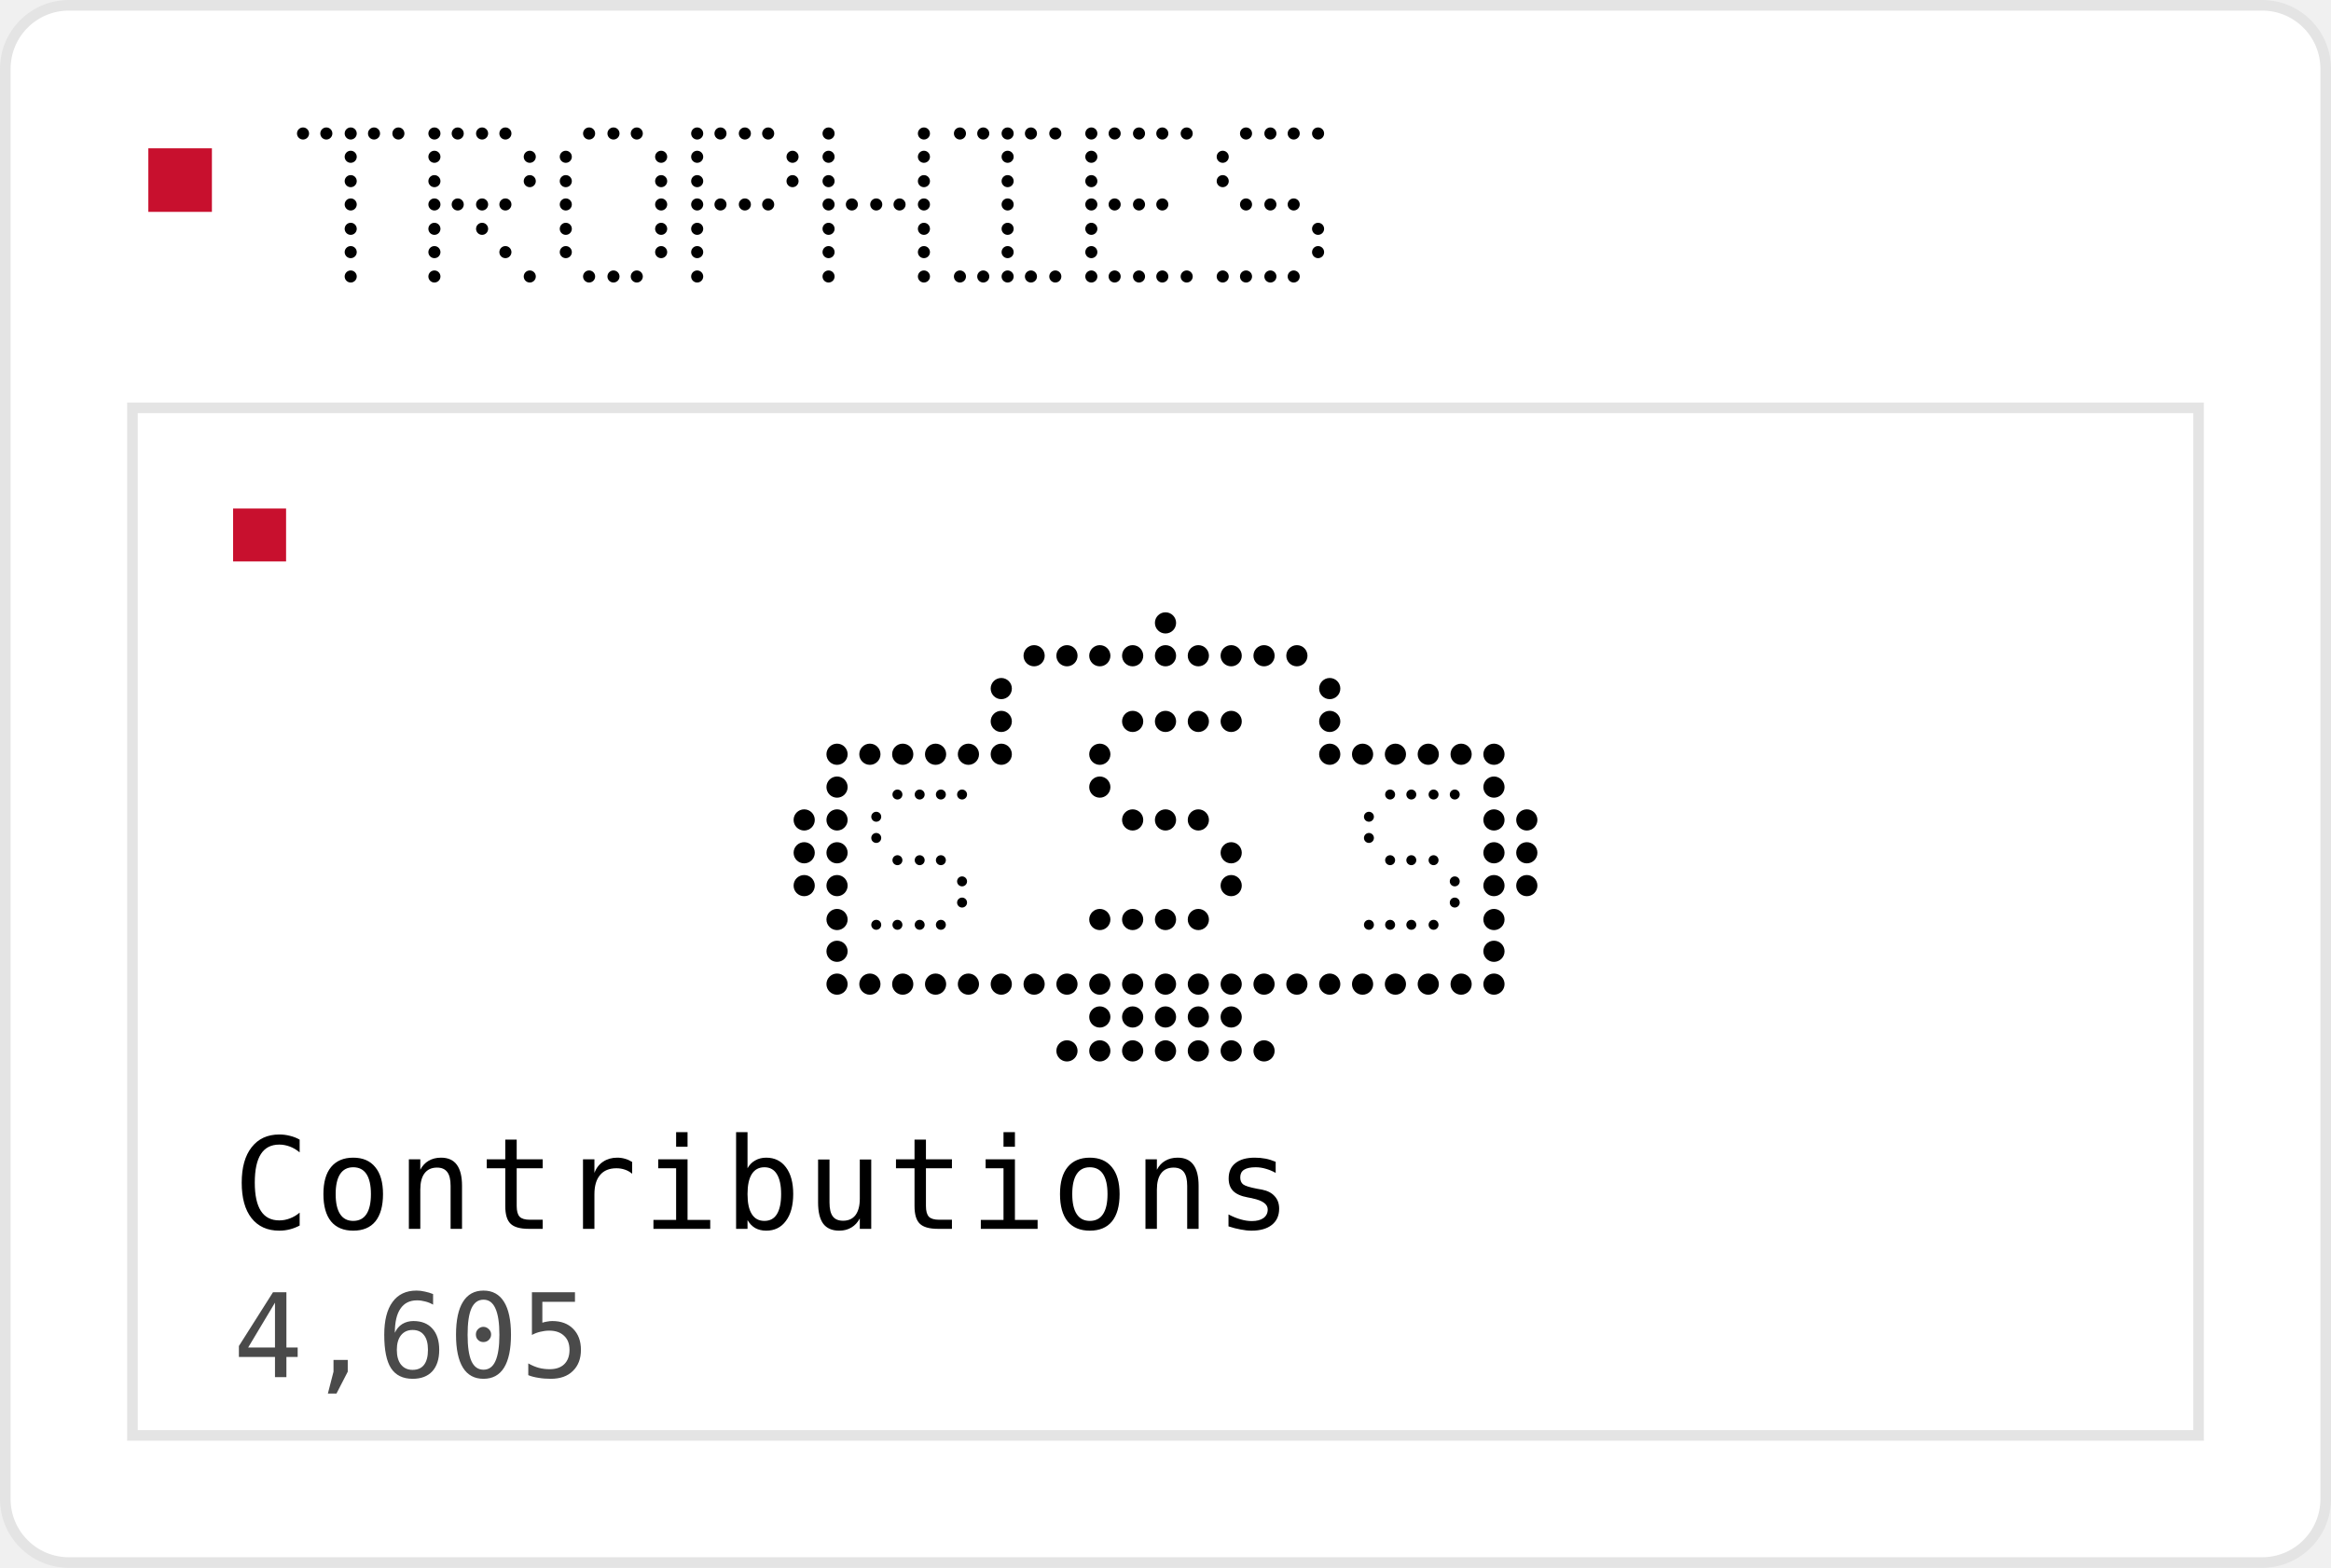
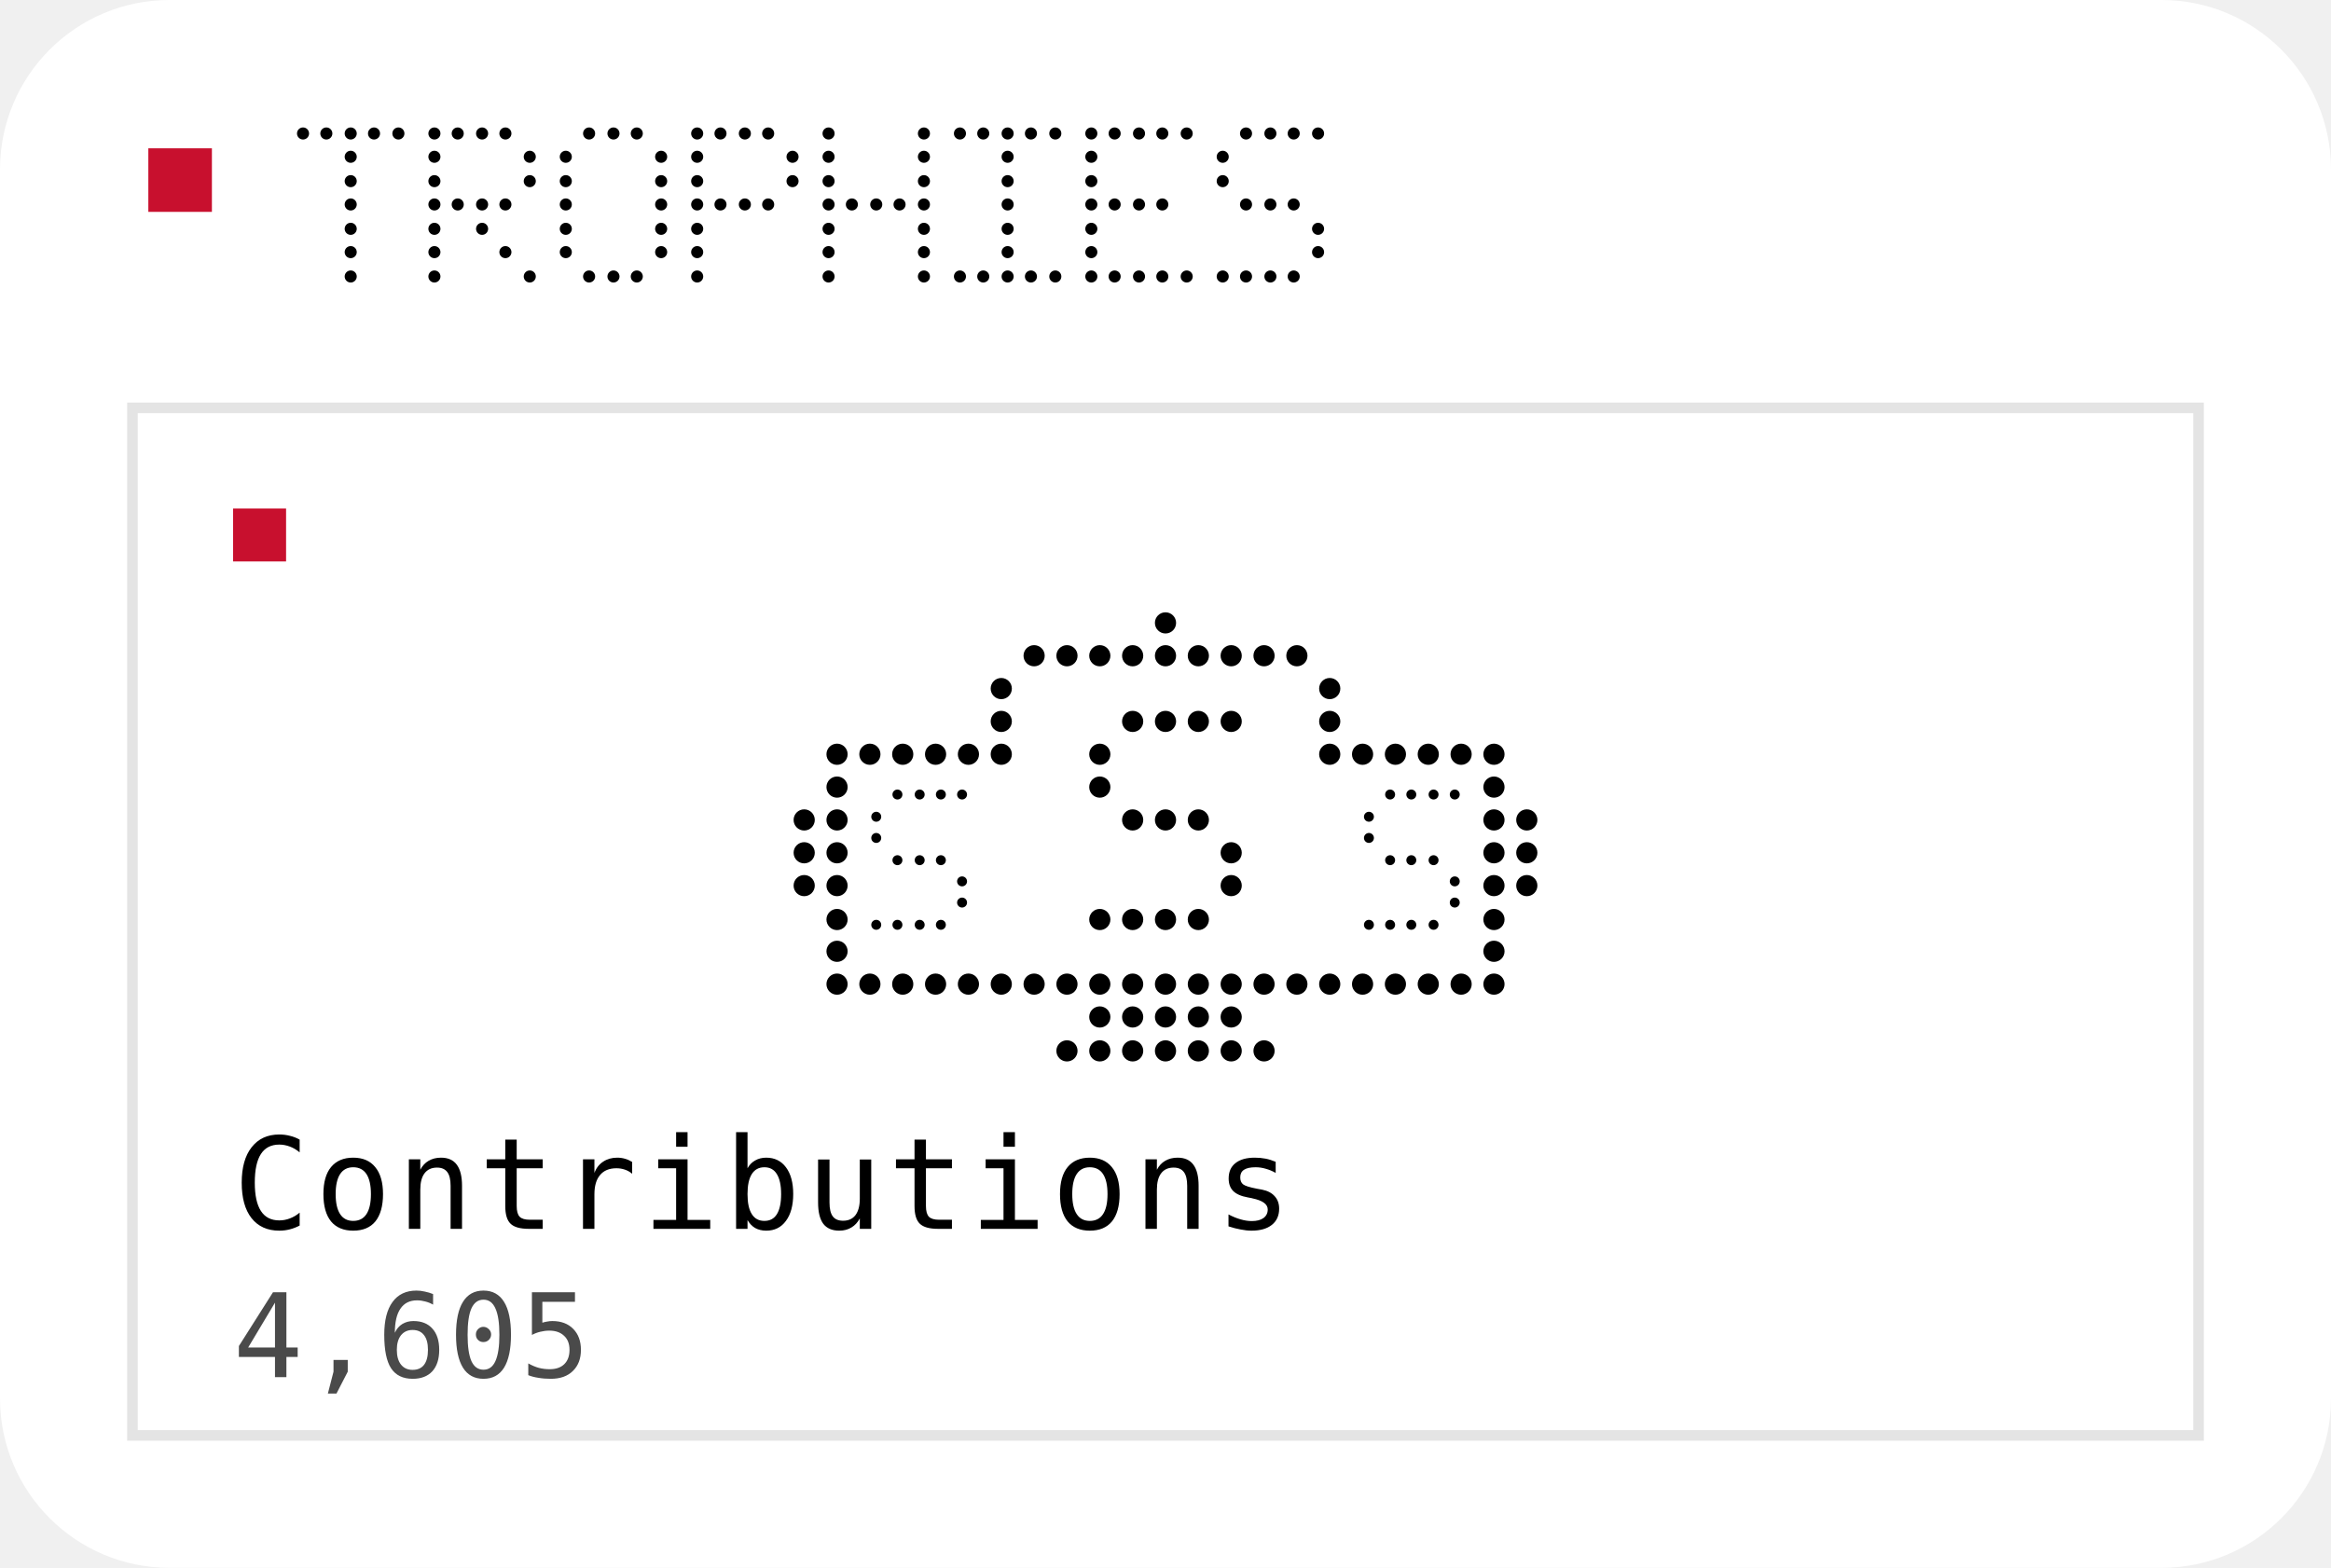
<svg xmlns="http://www.w3.org/2000/svg" width="220" height="148" viewBox="0 0 220 148" role="img">
-   <rect x="0.5" y="0.5" width="219" height="147" rx="6" fill="#FFFFFF" stroke="#E4E4E4" stroke-width="1" />
+   <rect width="220" height="148" rx="16" fill="#FFFFFF" />
  <rect x="14" y="14" width="6" height="6" fill="#C8102E" />
  <circle cx="28.6" cy="12.6" r="0.57" fill="#000000" />
  <circle cx="30.8" cy="12.6" r="0.57" fill="#000000" />
  <circle cx="33.1" cy="12.6" r="0.57" fill="#000000" />
  <circle cx="35.3" cy="12.6" r="0.57" fill="#000000" />
  <circle cx="37.6" cy="12.6" r="0.57" fill="#000000" />
  <circle cx="33.1" cy="14.8" r="0.57" fill="#000000" />
  <circle cx="33.1" cy="17.1" r="0.57" fill="#000000" />
  <circle cx="33.1" cy="19.3" r="0.57" fill="#000000" />
  <circle cx="33.1" cy="21.6" r="0.57" fill="#000000" />
  <circle cx="33.1" cy="23.8" r="0.57" fill="#000000" />
  <circle cx="33.1" cy="26.1" r="0.57" fill="#000000" />
  <circle cx="41.0" cy="12.6" r="0.57" fill="#000000" />
  <circle cx="43.2" cy="12.6" r="0.57" fill="#000000" />
  <circle cx="45.5" cy="12.6" r="0.57" fill="#000000" />
  <circle cx="47.7" cy="12.6" r="0.57" fill="#000000" />
  <circle cx="41.0" cy="14.8" r="0.57" fill="#000000" />
  <circle cx="50.0" cy="14.8" r="0.57" fill="#000000" />
  <circle cx="41.0" cy="17.1" r="0.57" fill="#000000" />
  <circle cx="50.0" cy="17.1" r="0.57" fill="#000000" />
  <circle cx="41.0" cy="19.3" r="0.57" fill="#000000" />
  <circle cx="43.2" cy="19.3" r="0.57" fill="#000000" />
  <circle cx="45.5" cy="19.3" r="0.57" fill="#000000" />
  <circle cx="47.7" cy="19.3" r="0.57" fill="#000000" />
  <circle cx="41.0" cy="21.6" r="0.57" fill="#000000" />
  <circle cx="45.5" cy="21.6" r="0.57" fill="#000000" />
  <circle cx="41.0" cy="23.8" r="0.57" fill="#000000" />
  <circle cx="47.7" cy="23.8" r="0.57" fill="#000000" />
  <circle cx="41.0" cy="26.1" r="0.57" fill="#000000" />
  <circle cx="50.0" cy="26.1" r="0.57" fill="#000000" />
  <circle cx="55.6" cy="12.6" r="0.57" fill="#000000" />
  <circle cx="57.9" cy="12.6" r="0.57" fill="#000000" />
  <circle cx="60.1" cy="12.6" r="0.57" fill="#000000" />
  <circle cx="53.4" cy="14.8" r="0.57" fill="#000000" />
  <circle cx="62.4" cy="14.8" r="0.57" fill="#000000" />
  <circle cx="53.4" cy="17.1" r="0.57" fill="#000000" />
  <circle cx="62.4" cy="17.1" r="0.57" fill="#000000" />
  <circle cx="53.4" cy="19.3" r="0.57" fill="#000000" />
  <circle cx="62.4" cy="19.3" r="0.57" fill="#000000" />
  <circle cx="53.4" cy="21.6" r="0.57" fill="#000000" />
  <circle cx="62.4" cy="21.6" r="0.57" fill="#000000" />
  <circle cx="53.4" cy="23.8" r="0.57" fill="#000000" />
  <circle cx="62.4" cy="23.8" r="0.57" fill="#000000" />
  <circle cx="55.6" cy="26.1" r="0.57" fill="#000000" />
  <circle cx="57.9" cy="26.1" r="0.57" fill="#000000" />
  <circle cx="60.1" cy="26.1" r="0.57" fill="#000000" />
  <circle cx="65.8" cy="12.6" r="0.57" fill="#000000" />
  <circle cx="68.0" cy="12.6" r="0.57" fill="#000000" />
  <circle cx="70.3" cy="12.6" r="0.57" fill="#000000" />
  <circle cx="72.5" cy="12.6" r="0.57" fill="#000000" />
  <circle cx="65.8" cy="14.8" r="0.57" fill="#000000" />
  <circle cx="74.8" cy="14.8" r="0.57" fill="#000000" />
  <circle cx="65.8" cy="17.1" r="0.57" fill="#000000" />
  <circle cx="74.8" cy="17.1" r="0.57" fill="#000000" />
  <circle cx="65.8" cy="19.3" r="0.57" fill="#000000" />
  <circle cx="68.0" cy="19.3" r="0.57" fill="#000000" />
  <circle cx="70.3" cy="19.3" r="0.57" fill="#000000" />
  <circle cx="72.5" cy="19.3" r="0.57" fill="#000000" />
  <circle cx="65.8" cy="21.6" r="0.57" fill="#000000" />
  <circle cx="65.8" cy="23.8" r="0.57" fill="#000000" />
  <circle cx="65.8" cy="26.1" r="0.57" fill="#000000" />
  <circle cx="78.2" cy="12.6" r="0.57" fill="#000000" />
  <circle cx="87.2" cy="12.6" r="0.57" fill="#000000" />
  <circle cx="78.2" cy="14.8" r="0.57" fill="#000000" />
  <circle cx="87.2" cy="14.8" r="0.57" fill="#000000" />
  <circle cx="78.2" cy="17.1" r="0.57" fill="#000000" />
  <circle cx="87.2" cy="17.1" r="0.57" fill="#000000" />
  <circle cx="78.2" cy="19.3" r="0.57" fill="#000000" />
  <circle cx="80.4" cy="19.3" r="0.57" fill="#000000" />
  <circle cx="82.7" cy="19.3" r="0.57" fill="#000000" />
  <circle cx="84.9" cy="19.3" r="0.57" fill="#000000" />
  <circle cx="87.2" cy="19.3" r="0.57" fill="#000000" />
  <circle cx="78.2" cy="21.6" r="0.57" fill="#000000" />
  <circle cx="87.2" cy="21.6" r="0.57" fill="#000000" />
  <circle cx="78.2" cy="23.8" r="0.57" fill="#000000" />
  <circle cx="87.2" cy="23.8" r="0.57" fill="#000000" />
  <circle cx="78.2" cy="26.1" r="0.57" fill="#000000" />
  <circle cx="87.2" cy="26.1" r="0.57" fill="#000000" />
  <circle cx="90.6" cy="12.6" r="0.57" fill="#000000" />
  <circle cx="92.8" cy="12.6" r="0.57" fill="#000000" />
  <circle cx="95.1" cy="12.6" r="0.57" fill="#000000" />
  <circle cx="97.3" cy="12.6" r="0.57" fill="#000000" />
  <circle cx="99.6" cy="12.6" r="0.57" fill="#000000" />
  <circle cx="95.1" cy="14.8" r="0.57" fill="#000000" />
  <circle cx="95.1" cy="17.1" r="0.57" fill="#000000" />
  <circle cx="95.1" cy="19.3" r="0.57" fill="#000000" />
  <circle cx="95.1" cy="21.6" r="0.57" fill="#000000" />
  <circle cx="95.1" cy="23.8" r="0.57" fill="#000000" />
  <circle cx="90.6" cy="26.1" r="0.57" fill="#000000" />
  <circle cx="92.8" cy="26.1" r="0.57" fill="#000000" />
  <circle cx="95.1" cy="26.1" r="0.57" fill="#000000" />
  <circle cx="97.3" cy="26.1" r="0.57" fill="#000000" />
  <circle cx="99.6" cy="26.1" r="0.57" fill="#000000" />
  <circle cx="103.0" cy="12.6" r="0.57" fill="#000000" />
  <circle cx="105.2" cy="12.6" r="0.57" fill="#000000" />
  <circle cx="107.5" cy="12.6" r="0.57" fill="#000000" />
  <circle cx="109.7" cy="12.6" r="0.57" fill="#000000" />
  <circle cx="112.0" cy="12.6" r="0.57" fill="#000000" />
  <circle cx="103.0" cy="14.8" r="0.57" fill="#000000" />
  <circle cx="103.0" cy="17.1" r="0.57" fill="#000000" />
  <circle cx="103.0" cy="19.3" r="0.57" fill="#000000" />
  <circle cx="105.2" cy="19.3" r="0.57" fill="#000000" />
  <circle cx="107.5" cy="19.3" r="0.57" fill="#000000" />
  <circle cx="109.7" cy="19.3" r="0.57" fill="#000000" />
  <circle cx="103.0" cy="21.6" r="0.57" fill="#000000" />
  <circle cx="103.0" cy="23.8" r="0.57" fill="#000000" />
  <circle cx="103.0" cy="26.1" r="0.57" fill="#000000" />
  <circle cx="105.2" cy="26.1" r="0.57" fill="#000000" />
  <circle cx="107.5" cy="26.1" r="0.57" fill="#000000" />
  <circle cx="109.7" cy="26.1" r="0.57" fill="#000000" />
  <circle cx="112.0" cy="26.1" r="0.57" fill="#000000" />
  <circle cx="117.6" cy="12.6" r="0.57" fill="#000000" />
  <circle cx="119.9" cy="12.6" r="0.57" fill="#000000" />
  <circle cx="122.1" cy="12.6" r="0.57" fill="#000000" />
  <circle cx="124.4" cy="12.6" r="0.57" fill="#000000" />
  <circle cx="115.4" cy="14.8" r="0.57" fill="#000000" />
  <circle cx="115.4" cy="17.1" r="0.57" fill="#000000" />
  <circle cx="117.6" cy="19.3" r="0.57" fill="#000000" />
  <circle cx="119.9" cy="19.3" r="0.57" fill="#000000" />
  <circle cx="122.1" cy="19.3" r="0.57" fill="#000000" />
  <circle cx="124.4" cy="21.6" r="0.57" fill="#000000" />
  <circle cx="124.4" cy="23.8" r="0.57" fill="#000000" />
  <circle cx="115.4" cy="26.1" r="0.57" fill="#000000" />
  <circle cx="117.6" cy="26.1" r="0.57" fill="#000000" />
  <circle cx="119.9" cy="26.1" r="0.57" fill="#000000" />
  <circle cx="122.1" cy="26.1" r="0.57" fill="#000000" />
  <rect x="12.5" y="38.5" width="195.0" height="97.0" fill="none" stroke="#E4E4E4" />
  <rect x="22.0" y="48.0" width="5" height="5" fill="#C8102E" />
  <circle cx="110.0" cy="58.8" r="1.00" fill="#000000" />
  <circle cx="97.6" cy="61.9" r="1.00" fill="#000000" />
  <circle cx="100.7" cy="61.9" r="1.00" fill="#000000" />
  <circle cx="103.8" cy="61.9" r="1.00" fill="#000000" />
  <circle cx="106.9" cy="61.9" r="1.00" fill="#000000" />
  <circle cx="110.0" cy="61.9" r="1.00" fill="#000000" />
  <circle cx="113.1" cy="61.9" r="1.00" fill="#000000" />
  <circle cx="116.2" cy="61.9" r="1.00" fill="#000000" />
  <circle cx="119.3" cy="61.9" r="1.00" fill="#000000" />
  <circle cx="122.4" cy="61.9" r="1.00" fill="#000000" />
  <circle cx="94.5" cy="65.0" r="1.00" fill="#000000" />
  <circle cx="125.5" cy="65.0" r="1.00" fill="#000000" />
  <circle cx="94.5" cy="68.1" r="1.00" fill="#000000" />
  <circle cx="125.5" cy="68.1" r="1.00" fill="#000000" />
  <circle cx="94.5" cy="71.2" r="1.00" fill="#000000" />
  <circle cx="125.5" cy="71.2" r="1.00" fill="#000000" />
  <circle cx="82.1" cy="71.2" r="1.00" fill="#000000" />
  <circle cx="85.2" cy="71.2" r="1.00" fill="#000000" />
  <circle cx="88.3" cy="71.2" r="1.00" fill="#000000" />
  <circle cx="91.4" cy="71.2" r="1.00" fill="#000000" />
  <circle cx="79.0" cy="71.2" r="1.00" fill="#000000" />
  <circle cx="128.6" cy="71.2" r="1.00" fill="#000000" />
  <circle cx="131.7" cy="71.2" r="1.00" fill="#000000" />
  <circle cx="134.8" cy="71.2" r="1.00" fill="#000000" />
  <circle cx="137.9" cy="71.2" r="1.00" fill="#000000" />
  <circle cx="141.0" cy="71.2" r="1.00" fill="#000000" />
  <circle cx="79.0" cy="74.3" r="1.00" fill="#000000" />
  <circle cx="141.0" cy="74.3" r="1.00" fill="#000000" />
  <circle cx="79.0" cy="77.4" r="1.00" fill="#000000" />
  <circle cx="141.0" cy="77.4" r="1.00" fill="#000000" />
  <circle cx="79.0" cy="80.5" r="1.00" fill="#000000" />
  <circle cx="141.0" cy="80.5" r="1.00" fill="#000000" />
  <circle cx="79.0" cy="83.6" r="1.00" fill="#000000" />
  <circle cx="141.0" cy="83.6" r="1.00" fill="#000000" />
  <circle cx="79.0" cy="86.8" r="1.00" fill="#000000" />
  <circle cx="141.0" cy="86.8" r="1.00" fill="#000000" />
  <circle cx="79.0" cy="89.8" r="1.00" fill="#000000" />
  <circle cx="141.0" cy="89.8" r="1.00" fill="#000000" />
  <circle cx="75.9" cy="77.4" r="1.00" fill="#000000" />
  <circle cx="75.9" cy="80.5" r="1.00" fill="#000000" />
  <circle cx="75.9" cy="83.6" r="1.00" fill="#000000" />
  <circle cx="144.1" cy="77.4" r="1.00" fill="#000000" />
  <circle cx="144.1" cy="80.5" r="1.00" fill="#000000" />
  <circle cx="144.1" cy="83.6" r="1.00" fill="#000000" />
  <circle cx="79.0" cy="92.9" r="1.00" fill="#000000" />
  <circle cx="82.1" cy="92.9" r="1.00" fill="#000000" />
  <circle cx="85.2" cy="92.9" r="1.00" fill="#000000" />
  <circle cx="88.3" cy="92.9" r="1.00" fill="#000000" />
  <circle cx="91.4" cy="92.9" r="1.00" fill="#000000" />
  <circle cx="94.5" cy="92.9" r="1.00" fill="#000000" />
  <circle cx="97.6" cy="92.9" r="1.00" fill="#000000" />
  <circle cx="100.7" cy="92.9" r="1.00" fill="#000000" />
  <circle cx="103.8" cy="92.9" r="1.00" fill="#000000" />
  <circle cx="106.9" cy="92.9" r="1.00" fill="#000000" />
  <circle cx="110.0" cy="92.9" r="1.00" fill="#000000" />
  <circle cx="113.1" cy="92.9" r="1.00" fill="#000000" />
  <circle cx="116.2" cy="92.9" r="1.00" fill="#000000" />
  <circle cx="119.3" cy="92.9" r="1.00" fill="#000000" />
  <circle cx="122.4" cy="92.9" r="1.00" fill="#000000" />
  <circle cx="125.5" cy="92.9" r="1.00" fill="#000000" />
  <circle cx="128.6" cy="92.9" r="1.00" fill="#000000" />
  <circle cx="131.7" cy="92.9" r="1.00" fill="#000000" />
  <circle cx="134.8" cy="92.9" r="1.00" fill="#000000" />
  <circle cx="137.9" cy="92.9" r="1.00" fill="#000000" />
  <circle cx="141.0" cy="92.9" r="1.00" fill="#000000" />
  <circle cx="103.8" cy="96.0" r="1.00" fill="#000000" />
  <circle cx="106.9" cy="96.0" r="1.00" fill="#000000" />
  <circle cx="110.0" cy="96.0" r="1.00" fill="#000000" />
  <circle cx="113.1" cy="96.0" r="1.00" fill="#000000" />
  <circle cx="116.2" cy="96.0" r="1.00" fill="#000000" />
  <circle cx="100.7" cy="99.2" r="1.00" fill="#000000" />
  <circle cx="103.8" cy="99.2" r="1.00" fill="#000000" />
  <circle cx="106.9" cy="99.2" r="1.00" fill="#000000" />
  <circle cx="110.0" cy="99.2" r="1.00" fill="#000000" />
  <circle cx="113.1" cy="99.2" r="1.00" fill="#000000" />
  <circle cx="116.2" cy="99.2" r="1.00" fill="#000000" />
  <circle cx="119.3" cy="99.2" r="1.00" fill="#000000" />
  <circle cx="106.9" cy="68.1" r="1.00" fill="#000000" />
  <circle cx="110.0" cy="68.1" r="1.00" fill="#000000" />
  <circle cx="113.1" cy="68.1" r="1.00" fill="#000000" />
  <circle cx="116.2" cy="68.1" r="1.00" fill="#000000" />
  <circle cx="103.8" cy="71.2" r="1.00" fill="#000000" />
  <circle cx="103.8" cy="74.3" r="1.00" fill="#000000" />
  <circle cx="106.9" cy="77.4" r="1.00" fill="#000000" />
  <circle cx="110.0" cy="77.4" r="1.00" fill="#000000" />
  <circle cx="113.1" cy="77.4" r="1.00" fill="#000000" />
  <circle cx="116.2" cy="80.5" r="1.00" fill="#000000" />
  <circle cx="116.2" cy="83.6" r="1.00" fill="#000000" />
  <circle cx="103.8" cy="86.8" r="1.00" fill="#000000" />
  <circle cx="106.9" cy="86.8" r="1.00" fill="#000000" />
  <circle cx="110.0" cy="86.8" r="1.00" fill="#000000" />
  <circle cx="113.1" cy="86.8" r="1.00" fill="#000000" />
  <circle cx="84.7" cy="75.0" r="0.47" fill="#000000" />
  <circle cx="86.8" cy="75.0" r="0.47" fill="#000000" />
  <circle cx="88.8" cy="75.0" r="0.47" fill="#000000" />
  <circle cx="90.8" cy="75.0" r="0.47" fill="#000000" />
  <circle cx="82.7" cy="77.1" r="0.47" fill="#000000" />
  <circle cx="82.7" cy="79.1" r="0.47" fill="#000000" />
  <circle cx="84.7" cy="81.2" r="0.47" fill="#000000" />
  <circle cx="86.8" cy="81.2" r="0.47" fill="#000000" />
  <circle cx="88.8" cy="81.2" r="0.47" fill="#000000" />
  <circle cx="90.8" cy="83.2" r="0.47" fill="#000000" />
  <circle cx="90.8" cy="85.2" r="0.47" fill="#000000" />
  <circle cx="82.7" cy="87.3" r="0.47" fill="#000000" />
  <circle cx="84.7" cy="87.3" r="0.47" fill="#000000" />
  <circle cx="86.8" cy="87.3" r="0.47" fill="#000000" />
  <circle cx="88.8" cy="87.3" r="0.47" fill="#000000" />
  <circle cx="131.2" cy="75.0" r="0.47" fill="#000000" />
  <circle cx="133.2" cy="75.0" r="0.47" fill="#000000" />
  <circle cx="135.3" cy="75.0" r="0.47" fill="#000000" />
  <circle cx="137.3" cy="75.0" r="0.47" fill="#000000" />
  <circle cx="129.2" cy="77.1" r="0.47" fill="#000000" />
  <circle cx="129.2" cy="79.1" r="0.47" fill="#000000" />
  <circle cx="131.2" cy="81.2" r="0.47" fill="#000000" />
  <circle cx="133.2" cy="81.2" r="0.47" fill="#000000" />
  <circle cx="135.3" cy="81.2" r="0.47" fill="#000000" />
  <circle cx="137.3" cy="83.2" r="0.47" fill="#000000" />
  <circle cx="137.3" cy="85.2" r="0.47" fill="#000000" />
  <circle cx="129.2" cy="87.3" r="0.47" fill="#000000" />
  <circle cx="131.2" cy="87.3" r="0.47" fill="#000000" />
  <circle cx="133.2" cy="87.3" r="0.47" fill="#000000" />
  <circle cx="135.3" cy="87.3" r="0.47" fill="#000000" />
  <text x="22" y="116" fill="#000000" text-anchor="start" font-family="ui-monospace, Geist Mono, monospace" font-size="12" letter-spacing="0.5" dominant-baseline="auto">Contributions</text>
  <text x="22" y="130" fill="#4A4A4A" text-anchor="start" font-family="ui-monospace, Geist Mono, monospace" font-size="11" letter-spacing="0.15" dominant-baseline="auto">4,605</text>
</svg>
